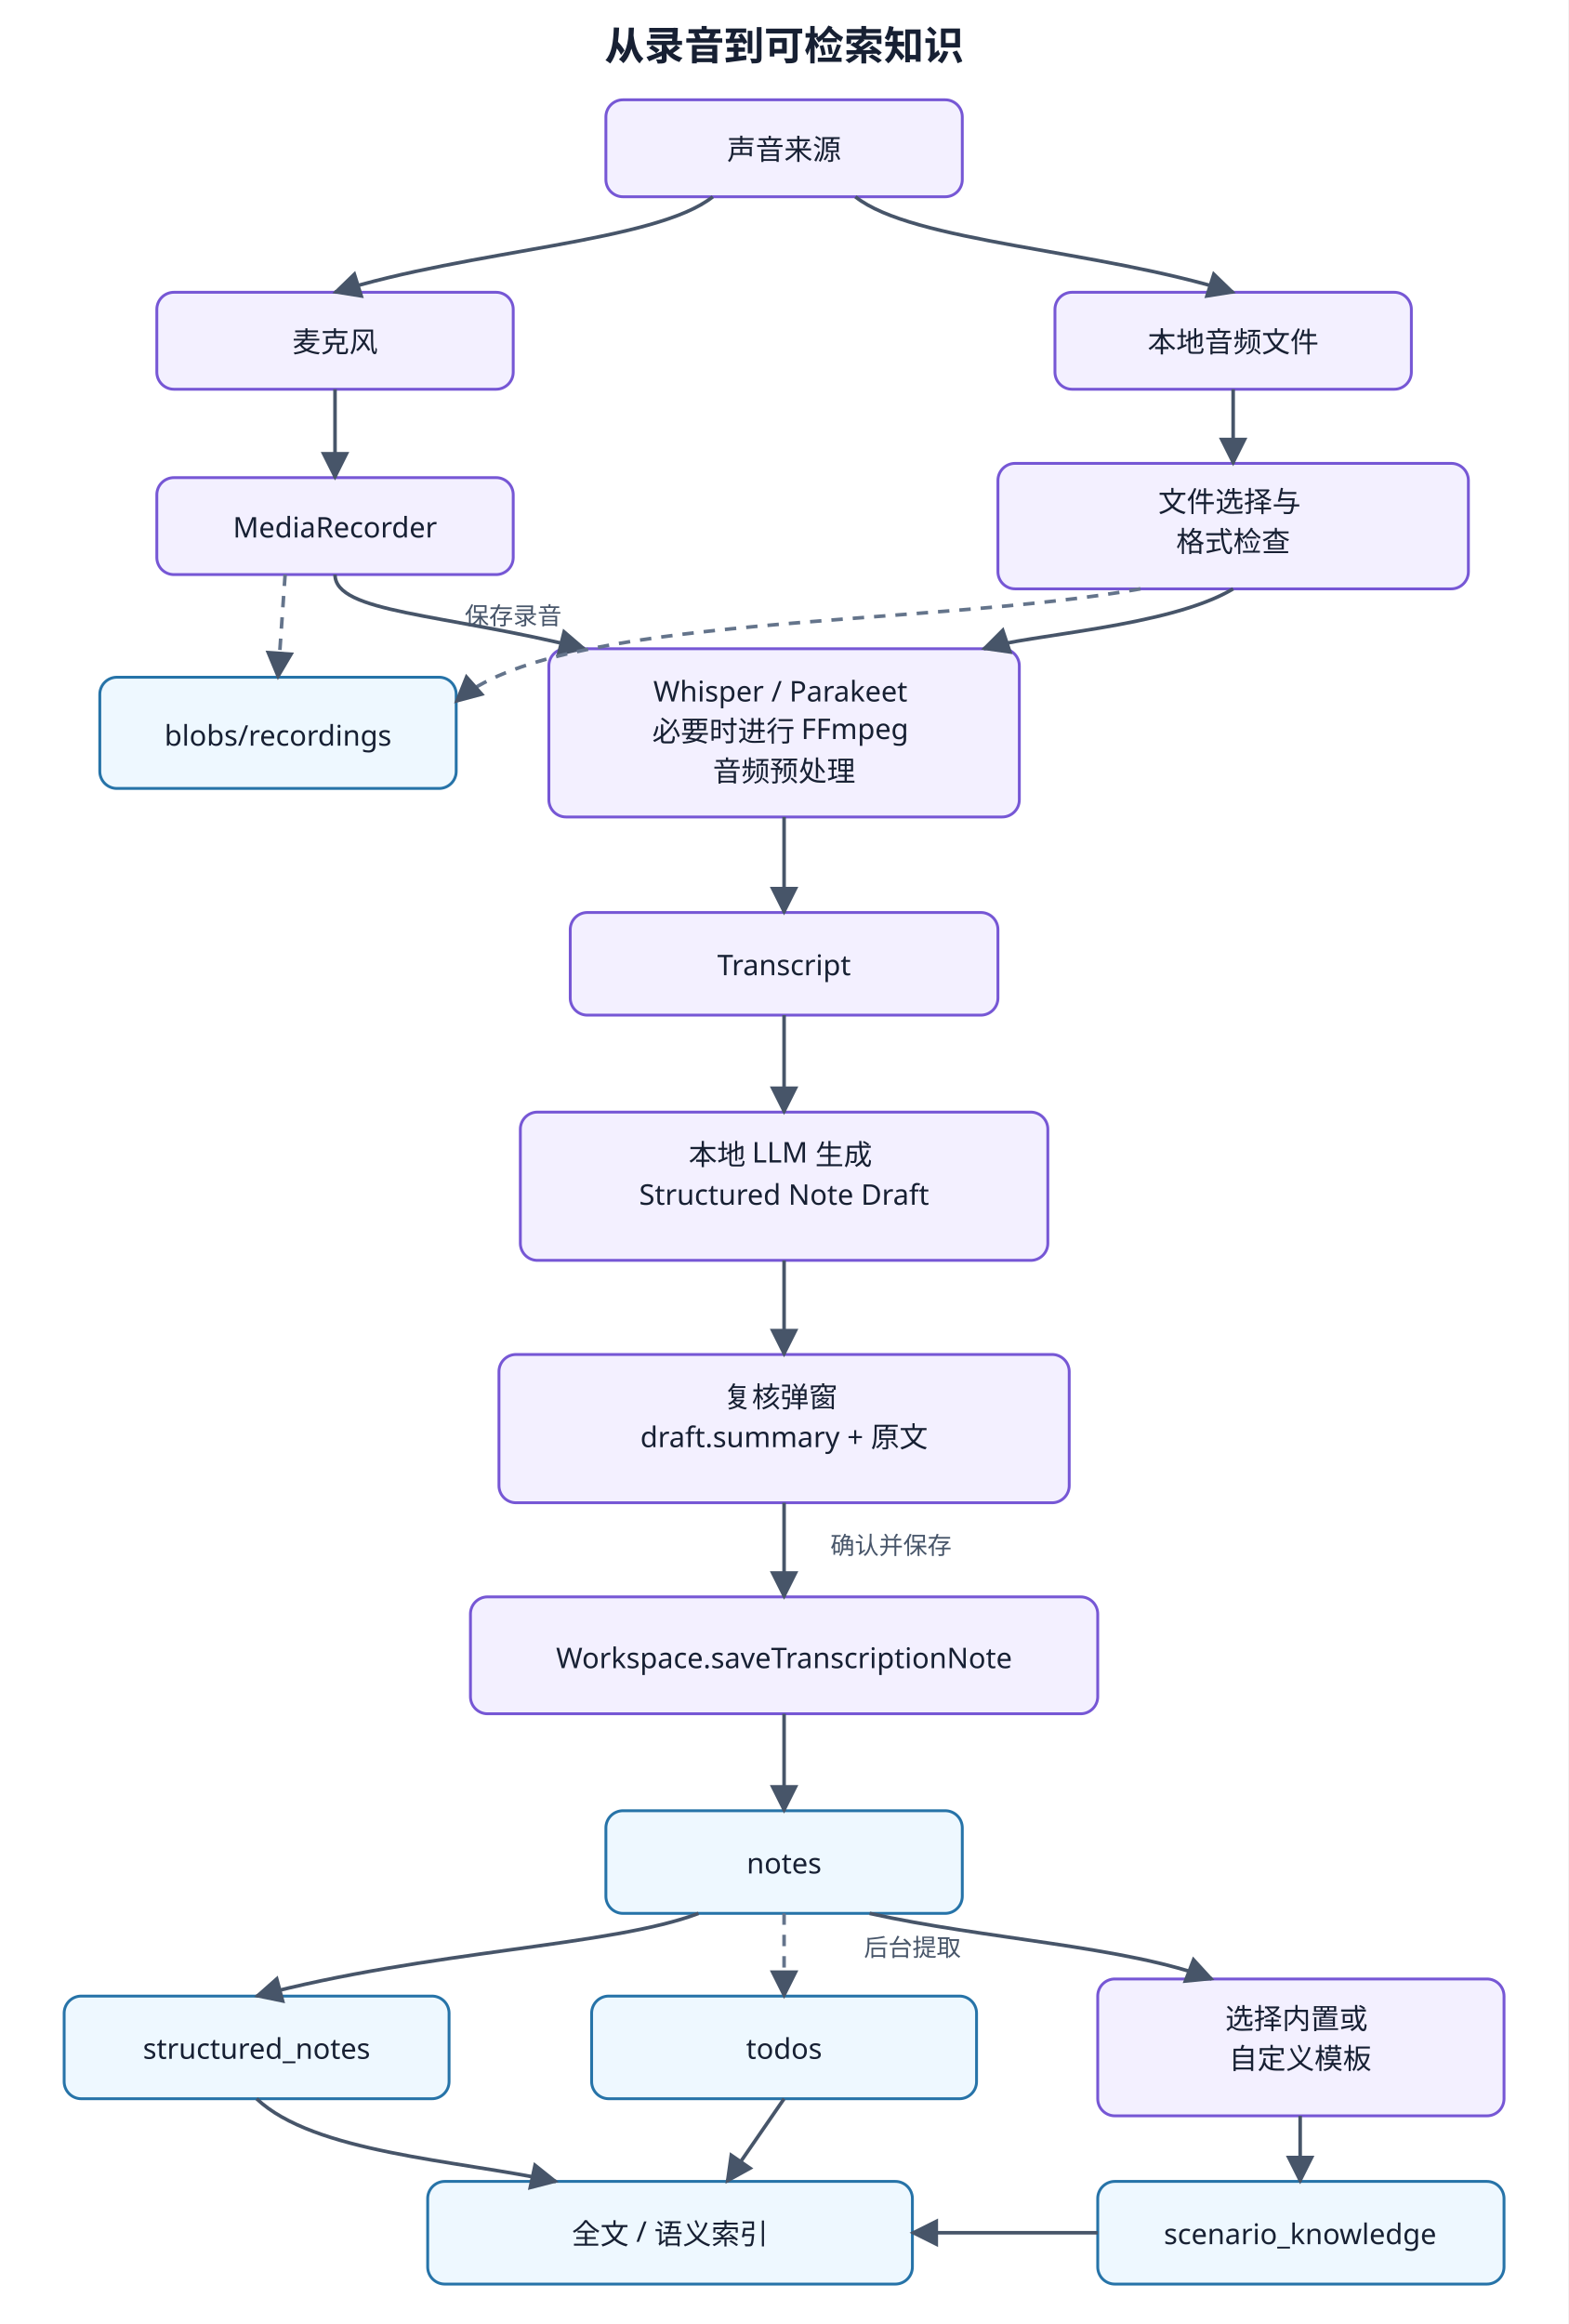
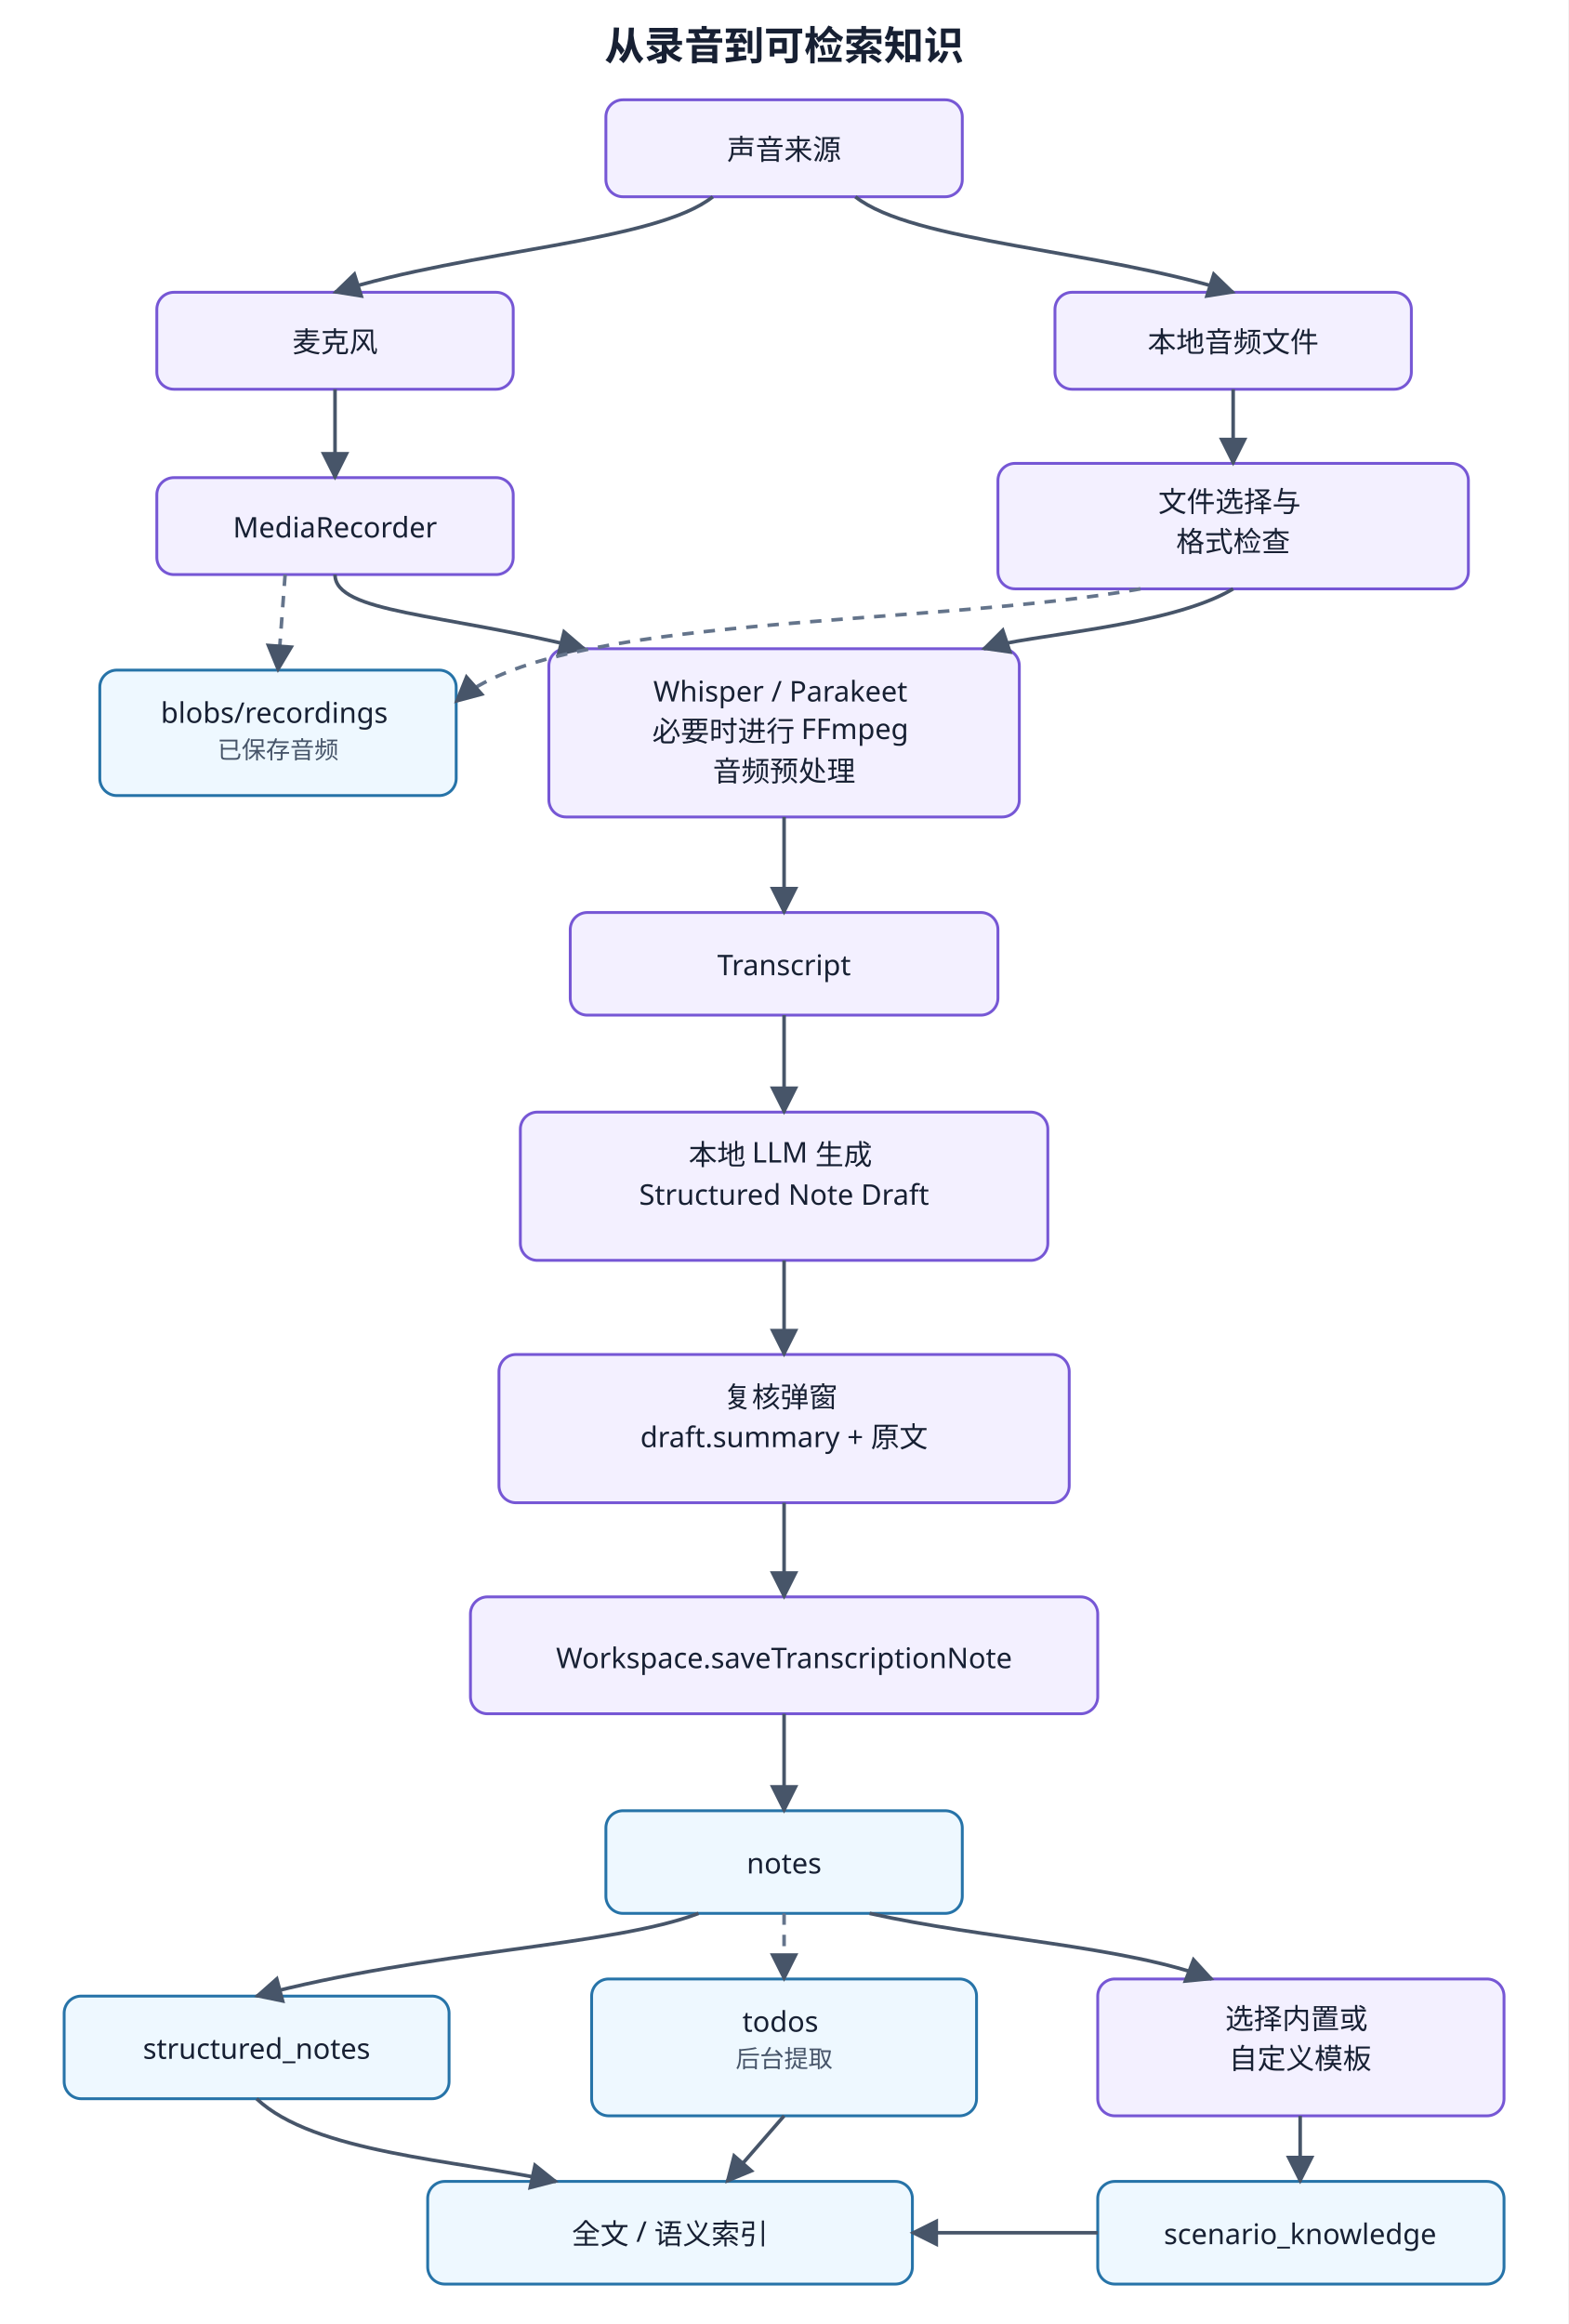
<svg xmlns="http://www.w3.org/2000/svg" viewBox="0 0 1100 1630" role="img" aria-labelledby="title desc">
  <defs>
    <marker id="arrow" viewBox="0 0 10 10" refX="9" refY="5" markerWidth="8" markerHeight="8" orient="auto-start-reverse">
      <path d="M 0 0 L 10 5 L 0 10 z" fill="#475569" />
    </marker>
    <style>
      .canvas { fill: #ffffff; }
      .box { fill: #f3f0ff; stroke: #7657d5; stroke-width: 2; }
      .store { fill: #eef8ff; stroke: #2673a8; stroke-width: 2; }
      .heading { fill: #172033; font: 700 28px "Microsoft YaHei", "PingFang SC", sans-serif; text-anchor: middle; }
      .label { fill: #172033; font: 20px "Microsoft YaHei", "PingFang SC", sans-serif; text-anchor: middle; }
      .small { fill: #475569; font: 17px "Microsoft YaHei", "PingFang SC", sans-serif; text-anchor: middle; }
      .arrow { fill: none; stroke: #475569; stroke-width: 2.5; marker-end: url(#arrow); }
      .dashed { fill: none; stroke: #64748b; stroke-width: 2.5; stroke-dasharray: 8 7; marker-end: url(#arrow); }
    </style>
  </defs>
  <rect class="canvas" width="1100" height="1630" />
  <text class="heading" x="550" y="42">从录音到可检索知识</text>
  <rect class="box" x="425" y="70" width="250" height="68" rx="12" />
  <text class="label" x="550" y="112">声音来源</text>
  <rect class="box" x="110" y="205" width="250" height="68" rx="12" />
  <text class="label" x="235" y="247">麦克风</text>
  <rect class="box" x="740" y="205" width="250" height="68" rx="12" />
  <text class="label" x="865" y="247">本地音频文件</text>
  <rect class="box" x="110" y="335" width="250" height="68" rx="12" />
  <text class="label" x="235" y="377">MediaRecorder</text>
  <rect class="box" x="700" y="325" width="330" height="88" rx="12" />
  <text class="label" x="865" y="359">
    <tspan x="865">文件选择与</tspan>
    <tspan x="865" dy="28">格式检查</tspan>
  </text>
  <path class="arrow" d="M 500 138 C 460 170, 330 175, 235 205" />
  <path class="arrow" d="M 600 138 C 640 170, 770 175, 865 205" />
  <path class="arrow" d="M 235 273 L 235 335" />
  <path class="arrow" d="M 865 273 L 865 325" />
-   <rect class="store" x="70" y="475" width="250" height="78" rx="12" />
-   <text class="label" x="195" y="523">blobs/recordings</text>
+   <rect class="store" x="70" y="470" width="250" height="88" rx="12" />
+   <text class="label" x="195" y="507">
+     <tspan x="195">blobs/recordings</tspan>
+     <tspan class="small" x="195" dy="25">已保存音频</tspan>
+   </text>
  <rect class="box" x="385" y="455" width="330" height="118" rx="12" />
  <text class="label" x="550" y="492">
    <tspan x="550">Whisper / Parakeet</tspan>
    <tspan x="550" dy="28">必要时进行 FFmpeg</tspan>
    <tspan x="550" dy="28">音频预处理</tspan>
  </text>
  <path class="arrow" d="M 235 403 C 235 430, 310 430, 410 455" />
  <path class="arrow" d="M 865 413 C 820 440, 720 445, 690 455" />
-   <path class="dashed" d="M 200 403 L 195 475" />
+   <path class="dashed" d="M 200 403 L 195 470" />
  <path class="dashed" d="M 800 413 C 650 440, 390 430, 320 492" />
-   <text class="small" x="360" y="438">保存录音</text>
  <rect class="box" x="400" y="640" width="300" height="72" rx="12" />
  <text class="label" x="550" y="684">Transcript</text>
  <path class="arrow" d="M 550 573 L 550 640" />
  <rect class="box" x="365" y="780" width="370" height="104" rx="12" />
  <text class="label" x="550" y="817">
    <tspan x="550">本地 LLM 生成</tspan>
    <tspan x="550" dy="28">Structured Note Draft</tspan>
  </text>
  <path class="arrow" d="M 550 712 L 550 780" />
  <rect class="box" x="350" y="950" width="400" height="104" rx="12" />
  <text class="label" x="550" y="987">
    <tspan x="550">复核弹窗</tspan>
    <tspan x="550" dy="28">draft.summary + 原文</tspan>
  </text>
  <path class="arrow" d="M 550 884 L 550 950" />
  <rect class="box" x="330" y="1120" width="440" height="82" rx="12" />
  <text class="label" x="550" y="1170">Workspace.saveTranscriptionNote</text>
  <path class="arrow" d="M 550 1054 L 550 1120" />
-   <text class="small" x="625" y="1090">确认并保存</text>
  <rect class="store" x="425" y="1270" width="250" height="72" rx="12" />
  <text class="label" x="550" y="1314">notes</text>
  <path class="arrow" d="M 550 1202 L 550 1270" />
  <rect class="store" x="45" y="1400" width="270" height="72" rx="12" />
  <text class="label" x="180" y="1444">structured_notes</text>
-   <rect class="store" x="415" y="1400" width="270" height="72" rx="12" />
-   <text class="label" x="550" y="1444">todos</text>
+   <rect class="store" x="415" y="1388" width="270" height="96" rx="12" />
+   <text class="label" x="550" y="1425">
+     <tspan x="550">todos</tspan>
+     <tspan class="small" x="550" dy="25">后台提取</tspan>
+   </text>
  <rect class="box" x="770" y="1388" width="285" height="96" rx="12" />
  <text class="label" x="912" y="1423">
    <tspan x="912">选择内置或</tspan>
    <tspan x="912" dy="28">自定义模板</tspan>
  </text>
  <path class="arrow" d="M 490 1342 C 430 1365, 300 1368, 180 1400" />
-   <path class="dashed" d="M 550 1342 L 550 1400" />
+   <path class="dashed" d="M 550 1342 L 550 1388" />
  <path class="arrow" d="M 610 1342 C 690 1360, 790 1365, 850 1388" />
-   <text class="small" x="640" y="1372">后台提取</text>
  <rect class="store" x="770" y="1530" width="285" height="72" rx="12" />
  <text class="label" x="912" y="1574">scenario_knowledge</text>
  <rect class="store" x="300" y="1530" width="340" height="72" rx="12" />
  <text class="label" x="470" y="1574">全文 / 语义索引</text>
  <path class="arrow" d="M 912 1484 L 912 1530" />
  <path class="arrow" d="M 180 1472 C 220 1510, 320 1515, 390 1530" />
-   <path class="arrow" d="M 550 1472 L 510 1530" />
+   <path class="arrow" d="M 550 1484 L 510 1530" />
  <path class="arrow" d="M 770 1566 L 640 1566" />
</svg>
